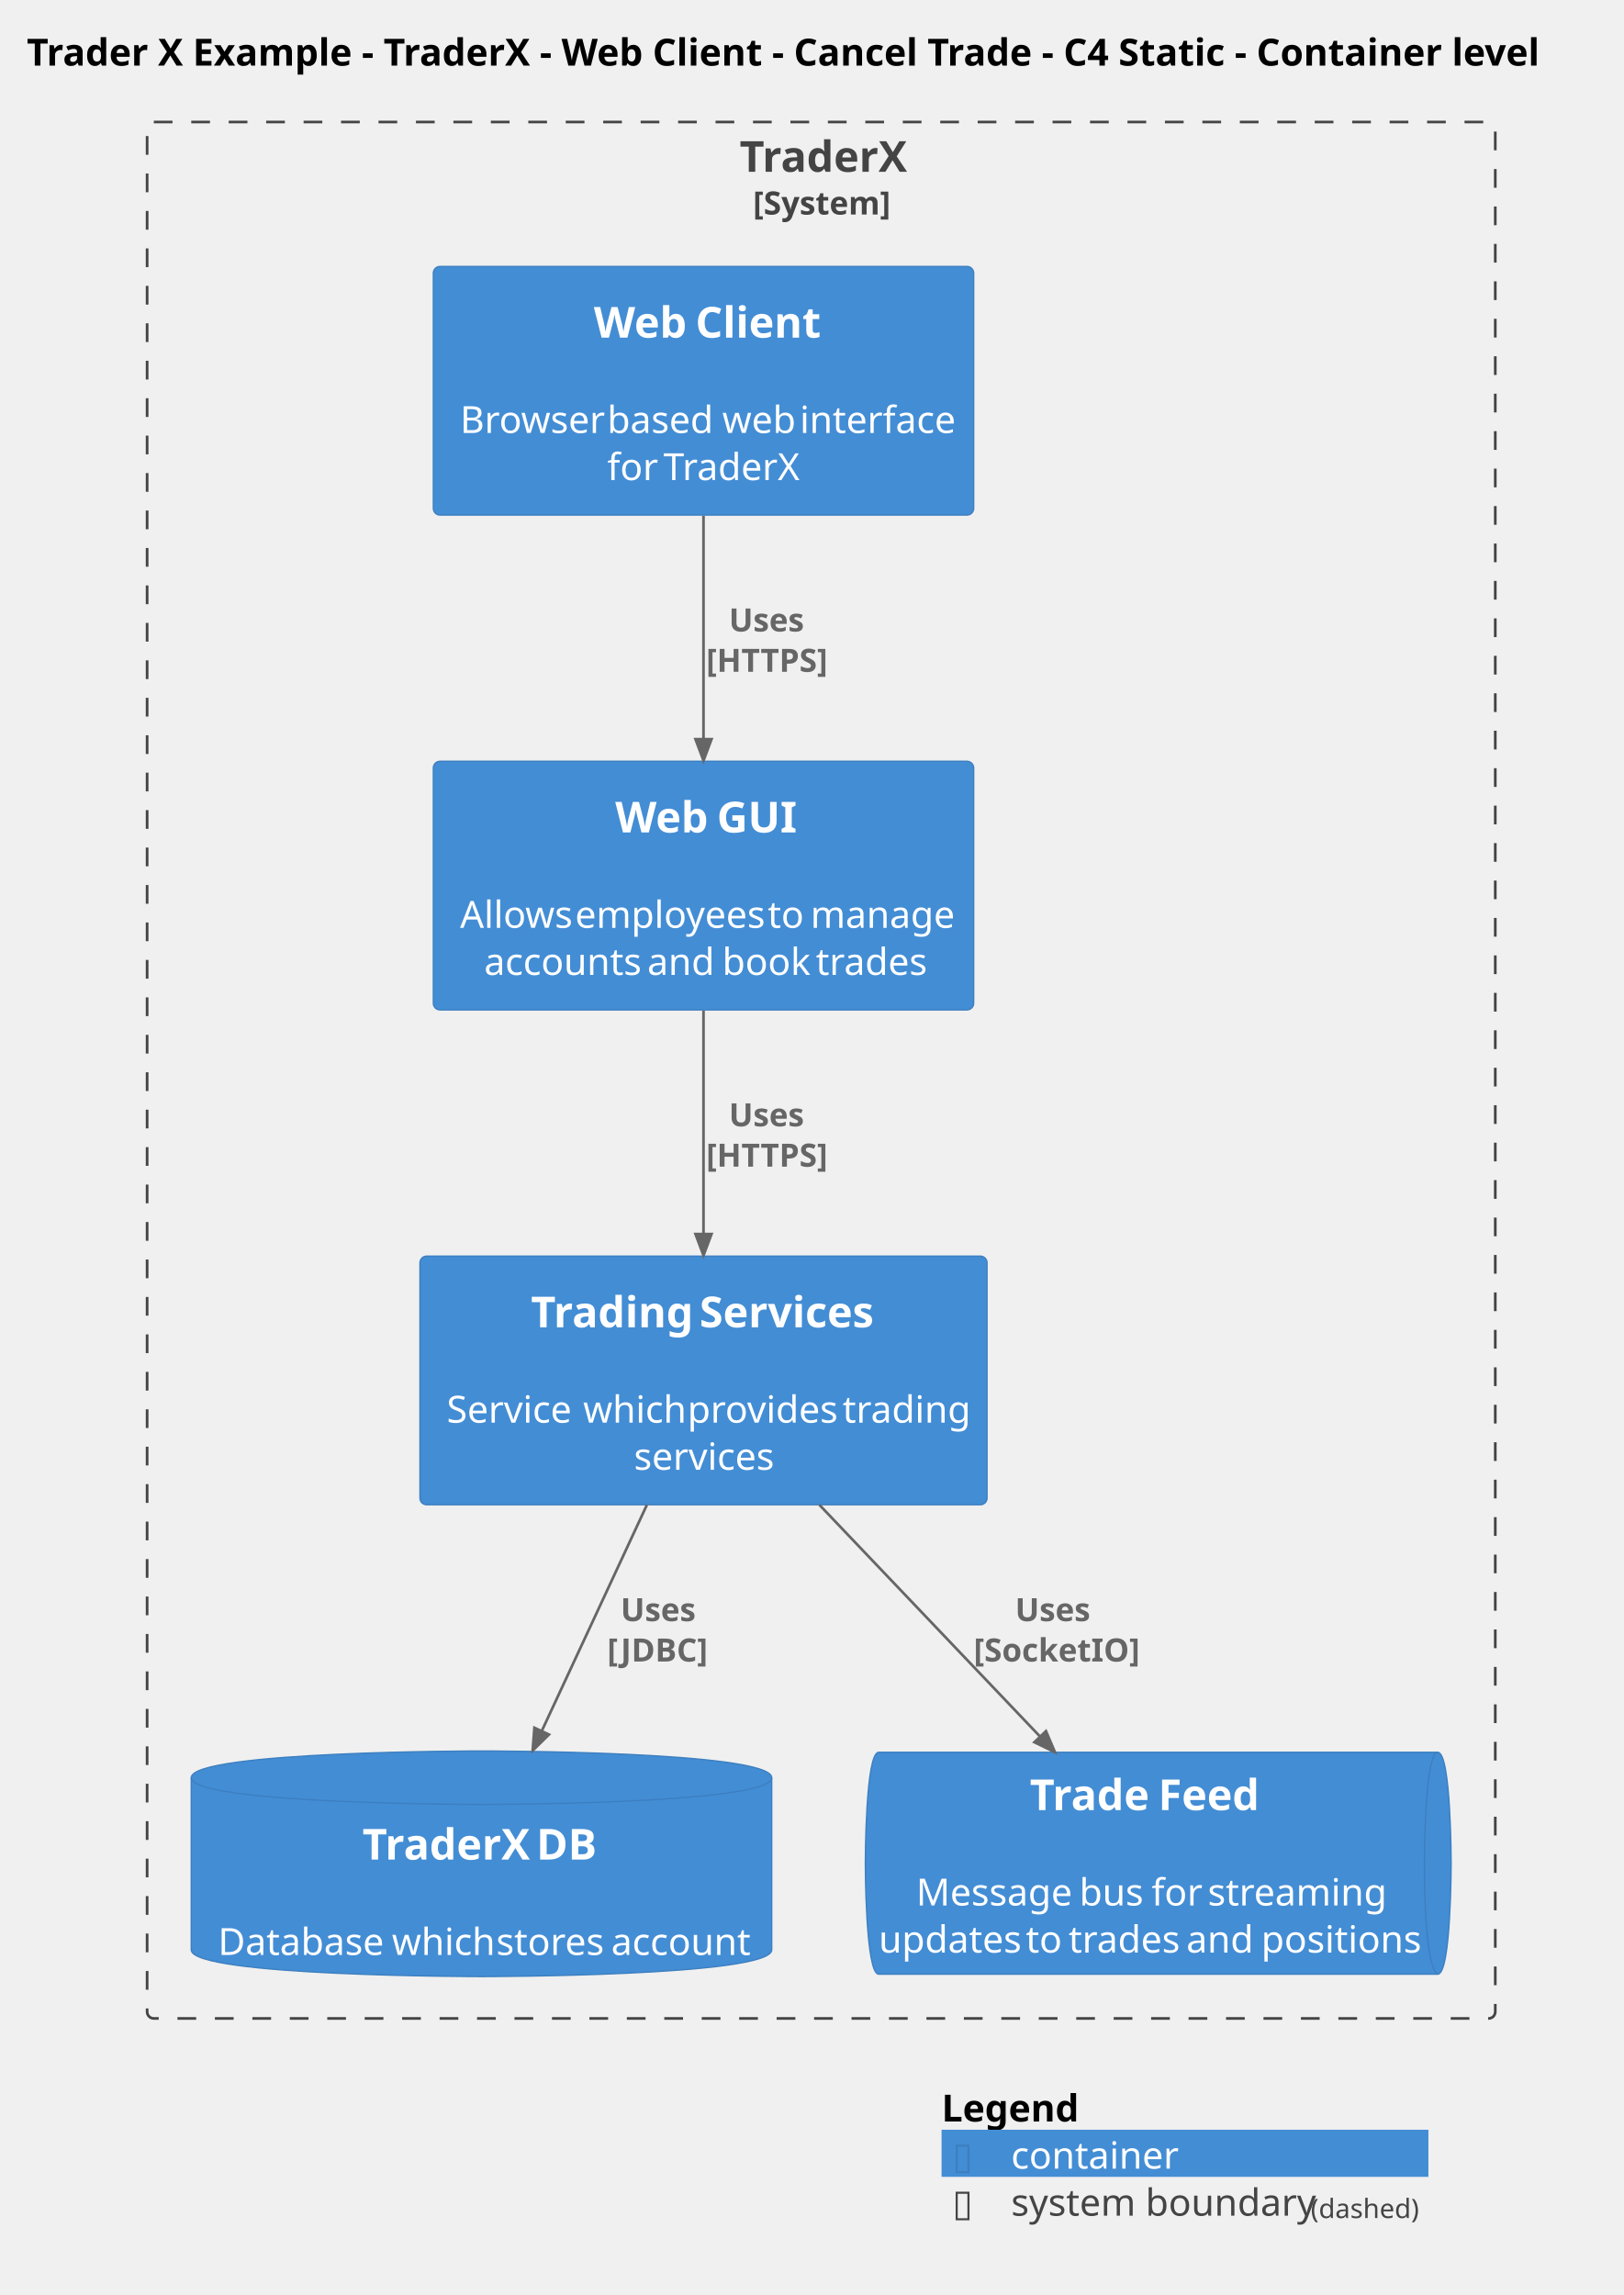
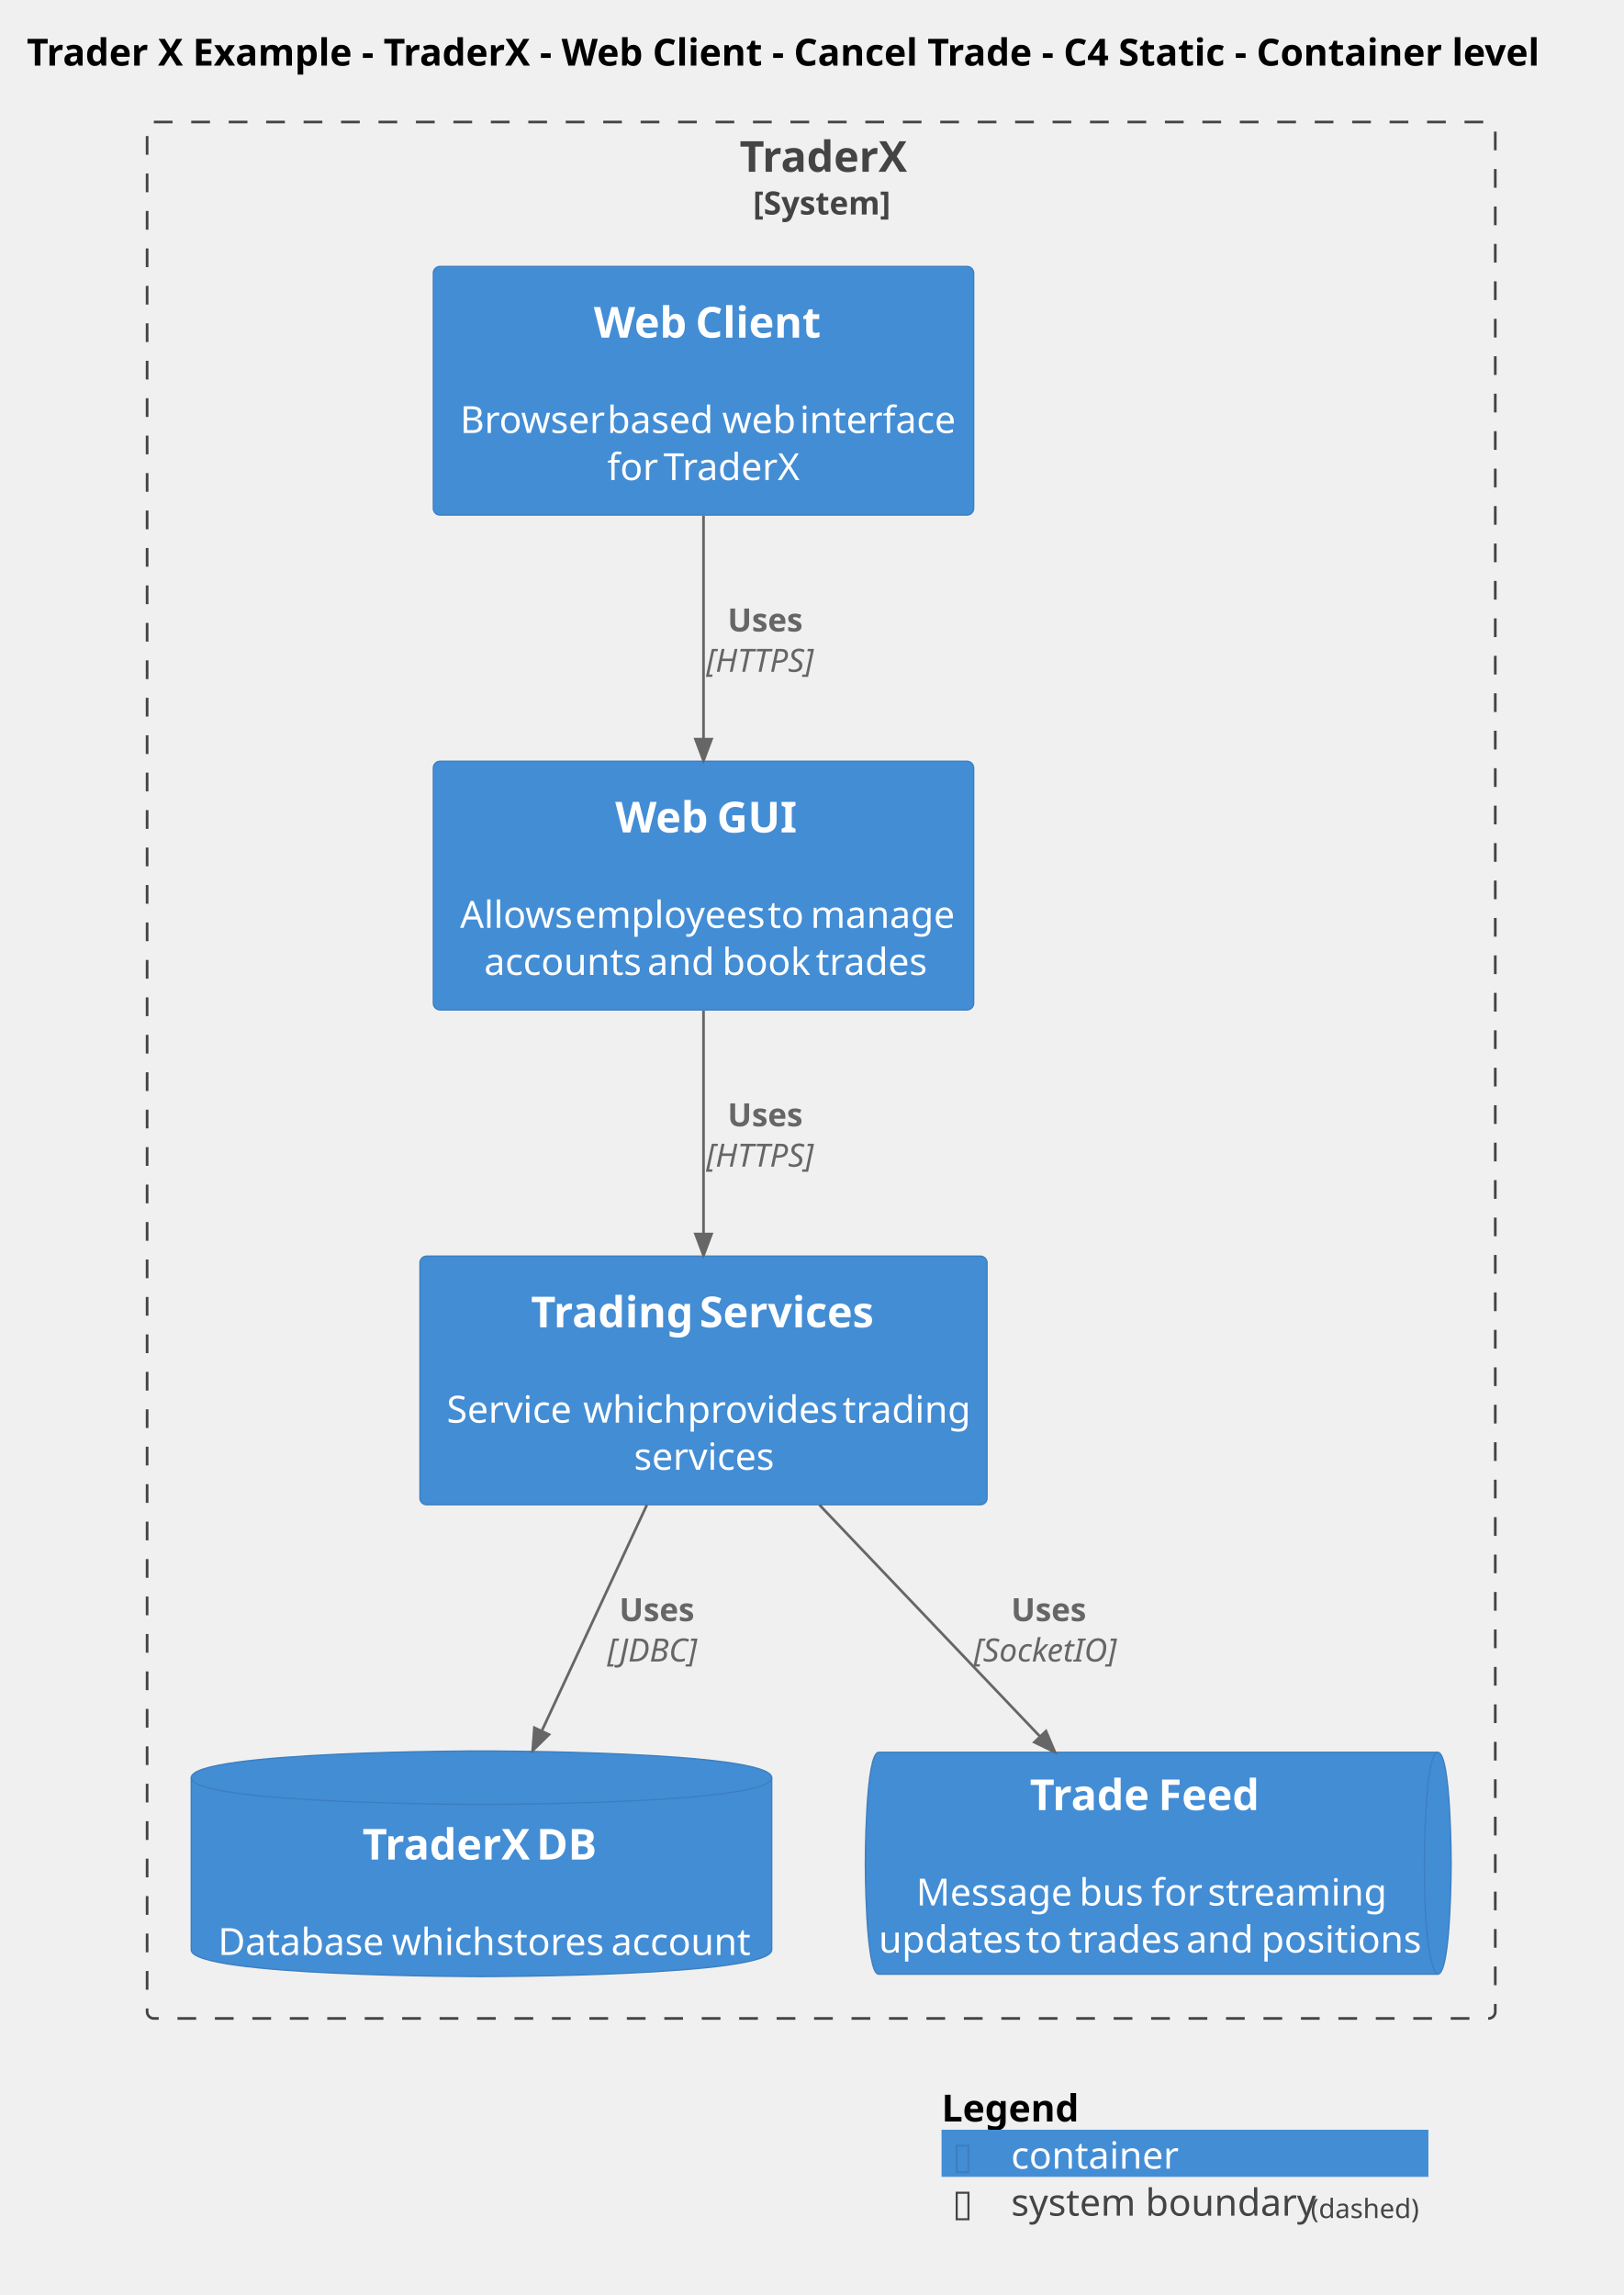
<svg xmlns="http://www.w3.org/2000/svg" contentStyleType="text/css" height="858px" preserveAspectRatio="none" style="width:607px;height:858px;background:#FFFFFF;" version="1.1" viewBox="0 0 607 858" width="607px" zoomAndPan="magnify">
  <defs />
  <g>
    <text fill="#000000" font-family="sans-serif" font-size="14" font-weight="bold" lengthAdjust="spacing" textLength="579" x="10" y="24.533">Trader X Example - TraderX - Web Client - Cancel Trade - C4 Static - Container level</text>
    <g id="cluster_TraderXExample.SoftwareSystems.TraderX">
      <rect fill="none" height="709" rx="2.5" ry="2.5" style="stroke:#444444;stroke-width:1.0;stroke-dasharray:7.0,7.0;" width="504" x="55" y="45.609" />
      <text fill="#444444" font-family="sans-serif" font-size="16" font-weight="bold" lengthAdjust="spacing" textLength="61" x="276.5" y="64.219">TraderX</text>
      <text fill="#444444" font-family="sans-serif" font-size="12" font-weight="bold" lengthAdjust="spacing" textLength="51" x="281.5" y="80.191">[System]</text>
    </g>
    <g id="elem_TraderXExample.SoftwareSystems.TraderX.Containers.WebClient">
      <rect fill="#438DD5" height="92.953" rx="2.5" ry="2.5" style="stroke:#3C7FC0;stroke-width:0.5;" width="202" x="162" y="99.609" />
      <text fill="#FFFFFF" font-family="sans-serif" font-size="16" font-weight="bold" lengthAdjust="spacing" textLength="34" x="222" y="126.219">Web</text>
      <text fill="#FFFFFF" font-family="sans-serif" font-size="16" font-weight="bold" lengthAdjust="spacing" textLength="4" x="256" y="126.219"> </text>
      <text fill="#FFFFFF" font-family="sans-serif" font-size="16" font-weight="bold" lengthAdjust="spacing" textLength="44" x="260" y="126.219">Client</text>
      <text fill="#FFFFFF" font-family="sans-serif" font-size="14" lengthAdjust="spacing" textLength="4" x="261" y="144.268"> </text>
      <text fill="#FFFFFF" font-family="sans-serif" font-size="14" lengthAdjust="spacing" textLength="51" x="172" y="161.877">Browser</text>
      <text fill="#FFFFFF" font-family="sans-serif" font-size="14" lengthAdjust="spacing" textLength="4" x="223" y="161.877"> </text>
      <text fill="#FFFFFF" font-family="sans-serif" font-size="14" lengthAdjust="spacing" textLength="39" x="227" y="161.877">based</text>
      <text fill="#FFFFFF" font-family="sans-serif" font-size="14" lengthAdjust="spacing" textLength="4" x="266" y="161.877"> </text>
      <text fill="#FFFFFF" font-family="sans-serif" font-size="14" lengthAdjust="spacing" textLength="25" x="270" y="161.877">web</text>
      <text fill="#FFFFFF" font-family="sans-serif" font-size="14" lengthAdjust="spacing" textLength="4" x="295" y="161.877"> </text>
      <text fill="#FFFFFF" font-family="sans-serif" font-size="14" lengthAdjust="spacing" textLength="55" x="299" y="161.877">interface</text>
      <text fill="#FFFFFF" font-family="sans-serif" font-size="14" lengthAdjust="spacing" textLength="17" x="227" y="179.486">for</text>
      <text fill="#FFFFFF" font-family="sans-serif" font-size="14" lengthAdjust="spacing" textLength="4" x="244" y="179.486"> </text>
      <text fill="#FFFFFF" font-family="sans-serif" font-size="14" lengthAdjust="spacing" textLength="51" x="248" y="179.486">TraderX</text>
    </g>
    <g id="elem_TraderXExample.SoftwareSystems.TraderX.Containers.WebGUI">
      <rect fill="#438DD5" height="92.953" rx="2.5" ry="2.5" style="stroke:#3C7FC0;stroke-width:0.5;" width="202" x="162" y="284.609" />
      <text fill="#FFFFFF" font-family="sans-serif" font-size="16" font-weight="bold" lengthAdjust="spacing" textLength="34" x="230" y="311.219">Web</text>
      <text fill="#FFFFFF" font-family="sans-serif" font-size="16" font-weight="bold" lengthAdjust="spacing" textLength="4" x="264" y="311.219"> </text>
      <text fill="#FFFFFF" font-family="sans-serif" font-size="16" font-weight="bold" lengthAdjust="spacing" textLength="28" x="268" y="311.219">GUI</text>
      <text fill="#FFFFFF" font-family="sans-serif" font-size="14" lengthAdjust="spacing" textLength="4" x="261" y="329.268"> </text>
      <text fill="#FFFFFF" font-family="sans-serif" font-size="14" lengthAdjust="spacing" textLength="39" x="172" y="346.877">Allows</text>
      <text fill="#FFFFFF" font-family="sans-serif" font-size="14" lengthAdjust="spacing" textLength="4" x="211" y="346.877"> </text>
      <text fill="#FFFFFF" font-family="sans-serif" font-size="14" lengthAdjust="spacing" textLength="68" x="215" y="346.877">employees</text>
      <text fill="#FFFFFF" font-family="sans-serif" font-size="14" lengthAdjust="spacing" textLength="4" x="283" y="346.877"> </text>
      <text fill="#FFFFFF" font-family="sans-serif" font-size="14" lengthAdjust="spacing" textLength="12" x="287" y="346.877">to</text>
      <text fill="#FFFFFF" font-family="sans-serif" font-size="14" lengthAdjust="spacing" textLength="4" x="299" y="346.877"> </text>
      <text fill="#FFFFFF" font-family="sans-serif" font-size="14" lengthAdjust="spacing" textLength="51" x="303" y="346.877">manage</text>
      <text fill="#FFFFFF" font-family="sans-serif" font-size="14" lengthAdjust="spacing" textLength="57" x="181" y="364.486">accounts</text>
      <text fill="#FFFFFF" font-family="sans-serif" font-size="14" lengthAdjust="spacing" textLength="4" x="238" y="364.486"> </text>
      <text fill="#FFFFFF" font-family="sans-serif" font-size="14" lengthAdjust="spacing" textLength="24" x="242" y="364.486">and</text>
      <text fill="#FFFFFF" font-family="sans-serif" font-size="14" lengthAdjust="spacing" textLength="4" x="266" y="364.486"> </text>
      <text fill="#FFFFFF" font-family="sans-serif" font-size="14" lengthAdjust="spacing" textLength="31" x="270" y="364.486">book</text>
      <text fill="#FFFFFF" font-family="sans-serif" font-size="14" lengthAdjust="spacing" textLength="4" x="301" y="364.486"> </text>
      <text fill="#FFFFFF" font-family="sans-serif" font-size="14" lengthAdjust="spacing" textLength="40" x="305" y="364.486">trades</text>
    </g>
    <g id="elem_TraderXExample.SoftwareSystems.TraderX.Containers.TradingServices">
      <rect fill="#438DD5" height="92.953" rx="2.5" ry="2.5" style="stroke:#3C7FC0;stroke-width:0.5;" width="212" x="157" y="469.609" />
      <text fill="#FFFFFF" font-family="sans-serif" font-size="16" font-weight="bold" lengthAdjust="spacing" textLength="59" x="198.5" y="496.219">Trading</text>
      <text fill="#FFFFFF" font-family="sans-serif" font-size="16" font-weight="bold" lengthAdjust="spacing" textLength="4" x="257.5" y="496.219"> </text>
      <text fill="#FFFFFF" font-family="sans-serif" font-size="16" font-weight="bold" lengthAdjust="spacing" textLength="66" x="261.5" y="496.219">Services</text>
      <text fill="#FFFFFF" font-family="sans-serif" font-size="14" lengthAdjust="spacing" textLength="4" x="261" y="514.268"> </text>
      <text fill="#FFFFFF" font-family="sans-serif" font-size="14" lengthAdjust="spacing" textLength="47" x="167" y="531.877">Service</text>
      <text fill="#FFFFFF" font-family="sans-serif" font-size="14" lengthAdjust="spacing" textLength="4" x="214" y="531.877"> </text>
      <text fill="#FFFFFF" font-family="sans-serif" font-size="14" lengthAdjust="spacing" textLength="35" x="218" y="531.877">which</text>
      <text fill="#FFFFFF" font-family="sans-serif" font-size="14" lengthAdjust="spacing" textLength="4" x="253" y="531.877"> </text>
      <text fill="#FFFFFF" font-family="sans-serif" font-size="14" lengthAdjust="spacing" textLength="54" x="257" y="531.877">provides</text>
      <text fill="#FFFFFF" font-family="sans-serif" font-size="14" lengthAdjust="spacing" textLength="4" x="311" y="531.877"> </text>
      <text fill="#FFFFFF" font-family="sans-serif" font-size="14" lengthAdjust="spacing" textLength="44" x="315" y="531.877">trading</text>
      <text fill="#FFFFFF" font-family="sans-serif" font-size="14" lengthAdjust="spacing" textLength="52" x="237" y="549.486">services</text>
    </g>
    <g id="elem_TraderXExample.SoftwareSystems.TraderX.Containers.TraderXDB">
      <path d="M71.5,664.609 C71.5,654.609 180,654.609 180,654.609 C180,654.609 288.5,654.609 288.5,664.609 L288.5,728.953 C288.5,738.953 180,738.953 180,738.953 C180,738.953 71.5,738.953 71.5,728.953 L71.5,664.609 " fill="#438DD5" style="stroke:#3C7FC0;stroke-width:0.5;" />
      <path d="M71.5,664.609 C71.5,674.609 180,674.609 180,674.609 C180,674.609 288.5,674.609 288.5,664.609 " fill="none" style="stroke:#3C7FC0;stroke-width:0.5;" />
      <text fill="#FFFFFF" font-family="sans-serif" font-size="16" font-weight="bold" lengthAdjust="spacing" textLength="61" x="135.5" y="695.219">TraderX</text>
      <text fill="#FFFFFF" font-family="sans-serif" font-size="16" font-weight="bold" lengthAdjust="spacing" textLength="4" x="196.5" y="695.219"> </text>
      <text fill="#FFFFFF" font-family="sans-serif" font-size="16" font-weight="bold" lengthAdjust="spacing" textLength="24" x="200.5" y="695.219">DB</text>
      <text fill="#FFFFFF" font-family="sans-serif" font-size="14" lengthAdjust="spacing" textLength="4" x="178" y="713.268"> </text>
      <text fill="#FFFFFF" font-family="sans-serif" font-size="14" lengthAdjust="spacing" textLength="61" x="81.5" y="730.877">Database</text>
      <text fill="#FFFFFF" font-family="sans-serif" font-size="14" lengthAdjust="spacing" textLength="4" x="142.5" y="730.877"> </text>
      <text fill="#FFFFFF" font-family="sans-serif" font-size="14" lengthAdjust="spacing" textLength="35" x="146.5" y="730.877">which</text>
      <text fill="#FFFFFF" font-family="sans-serif" font-size="14" lengthAdjust="spacing" textLength="4" x="181.5" y="730.877"> </text>
      <text fill="#FFFFFF" font-family="sans-serif" font-size="14" lengthAdjust="spacing" textLength="39" x="185.5" y="730.877">stores</text>
      <text fill="#FFFFFF" font-family="sans-serif" font-size="14" lengthAdjust="spacing" textLength="4" x="224.5" y="730.877"> </text>
      <text fill="#FFFFFF" font-family="sans-serif" font-size="14" lengthAdjust="spacing" textLength="50" x="228.5" y="730.877">account</text>
    </g>
    <g id="elem_TraderXExample.SoftwareSystems.TraderX.Containers.TradeFeed">
      <path d="M328.5,655.109 L537.5,655.109 C542.5,655.109 542.5,696.586 542.5,696.586 C542.5,696.586 542.5,738.062 537.5,738.062 L328.5,738.062 C323.5,738.062 323.5,696.586 323.5,696.586 C323.5,696.586 323.5,655.109 328.5,655.109 " fill="#438DD5" style="stroke:#3C7FC0;stroke-width:0.5;" />
      <path d="M537.5,655.109 C532.5,655.109 532.5,696.586 532.5,696.586 C532.5,738.062 537.5,738.062 537.5,738.062 " fill="none" style="stroke:#3C7FC0;stroke-width:0.5;" />
      <text fill="#FFFFFF" font-family="sans-serif" font-size="16" font-weight="bold" lengthAdjust="spacing" textLength="44" x="385" y="676.719">Trade</text>
      <text fill="#FFFFFF" font-family="sans-serif" font-size="16" font-weight="bold" lengthAdjust="spacing" textLength="4" x="429" y="676.719"> </text>
      <text fill="#FFFFFF" font-family="sans-serif" font-size="16" font-weight="bold" lengthAdjust="spacing" textLength="38" x="433" y="676.719">Feed</text>
      <text fill="#FFFFFF" font-family="sans-serif" font-size="14" lengthAdjust="spacing" textLength="4" x="426" y="694.768"> </text>
      <text fill="#FFFFFF" font-family="sans-serif" font-size="14" lengthAdjust="spacing" textLength="57" x="342.5" y="712.377">Message</text>
      <text fill="#FFFFFF" font-family="sans-serif" font-size="14" lengthAdjust="spacing" textLength="4" x="399.5" y="712.377"> </text>
      <text fill="#FFFFFF" font-family="sans-serif" font-size="14" lengthAdjust="spacing" textLength="23" x="403.5" y="712.377">bus</text>
      <text fill="#FFFFFF" font-family="sans-serif" font-size="14" lengthAdjust="spacing" textLength="4" x="426.5" y="712.377"> </text>
      <text fill="#FFFFFF" font-family="sans-serif" font-size="14" lengthAdjust="spacing" textLength="17" x="430.5" y="712.377">for</text>
      <text fill="#FFFFFF" font-family="sans-serif" font-size="14" lengthAdjust="spacing" textLength="4" x="447.5" y="712.377"> </text>
      <text fill="#FFFFFF" font-family="sans-serif" font-size="14" lengthAdjust="spacing" textLength="62" x="451.5" y="712.377">streaming</text>
      <text fill="#FFFFFF" font-family="sans-serif" font-size="14" lengthAdjust="spacing" textLength="51" x="328.5" y="729.986">updates</text>
      <text fill="#FFFFFF" font-family="sans-serif" font-size="14" lengthAdjust="spacing" textLength="4" x="379.5" y="729.986"> </text>
      <text fill="#FFFFFF" font-family="sans-serif" font-size="14" lengthAdjust="spacing" textLength="12" x="383.5" y="729.986">to</text>
      <text fill="#FFFFFF" font-family="sans-serif" font-size="14" lengthAdjust="spacing" textLength="4" x="395.5" y="729.986"> </text>
      <text fill="#FFFFFF" font-family="sans-serif" font-size="14" lengthAdjust="spacing" textLength="40" x="399.5" y="729.986">trades</text>
      <text fill="#FFFFFF" font-family="sans-serif" font-size="14" lengthAdjust="spacing" textLength="4" x="439.5" y="729.986"> </text>
      <text fill="#FFFFFF" font-family="sans-serif" font-size="14" lengthAdjust="spacing" textLength="24" x="443.5" y="729.986">and</text>
      <text fill="#FFFFFF" font-family="sans-serif" font-size="14" lengthAdjust="spacing" textLength="4" x="467.5" y="729.986"> </text>
      <text fill="#FFFFFF" font-family="sans-serif" font-size="14" lengthAdjust="spacing" textLength="56" x="471.5" y="729.986">positions</text>
    </g>
    <g id="link_TraderXExample.SoftwareSystems.TraderX.Containers.WebClient_TraderXExample.SoftwareSystems.TraderX.Containers.WebGUI">
      <path d="M263,192.819 C263,220.769 263,248.389 263,276.349 " fill="none" id="TraderXExample.SoftwareSystems.TraderX.Containers.WebClient-to-TraderXExample.SoftwareSystems.TraderX.Containers.WebGUI" style="stroke:#666666;stroke-width:1.0;" />
      <polygon fill="#666666" points="263,284.349,266,276.349,260,276.349,263,284.349" style="stroke:#666666;stroke-width:1.0;" />
-       <text fill="#666666" font-family="sans-serif" font-size="12" font-weight="bold" lengthAdjust="spacing" textLength="29" x="272.5" y="236.066">Uses</text>
-       <text fill="#666666" font-family="sans-serif" font-size="12" font-weight="bold" lengthAdjust="spacing" textLength="46" x="264" y="251.16">[HTTPS]</text>
+       <text fill="#666666" font-family="sans-serif" font-size="12" font-weight="bold" lengthAdjust="spacing" textLength="29" x="272" y="236.066">Uses</text>
+       <text fill="#666666" font-family="sans-serif" font-size="12" font-style="italic" lengthAdjust="spacing" textLength="45" x="264" y="251.16">[HTTPS]</text>
    </g>
    <g id="link_TraderXExample.SoftwareSystems.TraderX.Containers.WebGUI_TraderXExample.SoftwareSystems.TraderX.Containers.TradingServices">
      <path d="M263,377.819 C263,405.769 263,433.389 263,461.349 " fill="none" id="TraderXExample.SoftwareSystems.TraderX.Containers.WebGUI-to-TraderXExample.SoftwareSystems.TraderX.Containers.TradingServices" style="stroke:#666666;stroke-width:1.0;" />
      <polygon fill="#666666" points="263,469.349,266,461.349,260,461.349,263,469.349" style="stroke:#666666;stroke-width:1.0;" />
-       <text fill="#666666" font-family="sans-serif" font-size="12" font-weight="bold" lengthAdjust="spacing" textLength="29" x="272.5" y="421.066">Uses</text>
-       <text fill="#666666" font-family="sans-serif" font-size="12" font-weight="bold" lengthAdjust="spacing" textLength="46" x="264" y="436.16">[HTTPS]</text>
+       <text fill="#666666" font-family="sans-serif" font-size="12" font-weight="bold" lengthAdjust="spacing" textLength="29" x="272" y="421.066">Uses</text>
+       <text fill="#666666" font-family="sans-serif" font-size="12" font-style="italic" lengthAdjust="spacing" textLength="45" x="264" y="436.16">[HTTPS]</text>
    </g>
    <g id="link_TraderXExample.SoftwareSystems.TraderX.Containers.TradingServices_TraderXExample.SoftwareSystems.TraderX.Containers.TraderXDB">
      <path d="M241.84,562.609 C228.68,590.919 215.275,619.766 202.505,647.206 " fill="none" id="TraderXExample.SoftwareSystems.TraderX.Containers.TradingServices-to-TraderXExample.SoftwareSystems.TraderX.Containers.TraderXDB" style="stroke:#666666;stroke-width:1.0;" />
      <polygon fill="#666666" points="199.13,654.459,205.225,648.472,199.786,645.941,199.13,654.459" style="stroke:#666666;stroke-width:1.0;" />
-       <text fill="#666666" font-family="sans-serif" font-size="12" font-weight="bold" lengthAdjust="spacing" textLength="29" x="232" y="606.066">Uses</text>
-       <text fill="#666666" font-family="sans-serif" font-size="12" font-weight="bold" lengthAdjust="spacing" textLength="39" x="227" y="621.16">[JDBC]</text>
+       <text fill="#666666" font-family="sans-serif" font-size="12" font-weight="bold" lengthAdjust="spacing" textLength="29" x="231.5" y="606.066">Uses</text>
+       <text fill="#666666" font-family="sans-serif" font-size="12" font-style="italic" lengthAdjust="spacing" textLength="38" x="227" y="621.16">[JDBC]</text>
    </g>
    <g id="link_TraderXExample.SoftwareSystems.TraderX.Containers.TradingServices_TraderXExample.SoftwareSystems.TraderX.Containers.TradeFeed">
      <path d="M306.34,562.609 C333.49,591.119 362.653,621.746 388.863,649.266 " fill="none" id="TraderXExample.SoftwareSystems.TraderX.Containers.TradingServices-to-TraderXExample.SoftwareSystems.TraderX.Containers.TradeFeed" style="stroke:#666666;stroke-width:1.0;" />
      <polygon fill="#666666" points="394.38,655.059,391.035,647.197,386.69,651.335,394.38,655.059" style="stroke:#666666;stroke-width:1.0;" />
-       <text fill="#666666" font-family="sans-serif" font-size="12" font-weight="bold" lengthAdjust="spacing" textLength="29" x="379.5" y="606.066">Uses</text>
-       <text fill="#666666" font-family="sans-serif" font-size="12" font-weight="bold" lengthAdjust="spacing" textLength="60" x="364" y="621.16">[SocketIO]</text>
+       <text fill="#666666" font-family="sans-serif" font-size="12" font-weight="bold" lengthAdjust="spacing" textLength="29" x="378" y="606.066">Uses</text>
+       <text fill="#666666" font-family="sans-serif" font-size="12" font-style="italic" lengthAdjust="spacing" textLength="57" x="364" y="621.16">[SocketIO]</text>
    </g>
    <rect fill="none" height="17.609" style="stroke:none;stroke-width:1.0;" width="182" x="352" y="778.609" />
    <text fill="#000000" font-family="sans-serif" font-size="14" font-weight="bold" lengthAdjust="spacing" textLength="53" x="352" y="793.143">Legend</text>
    <text fill="#FFFFFF" font-family="sans-serif" font-size="14" lengthAdjust="spacing" textLength="4" x="405" y="793.143"> </text>
    <rect fill="#438DD5" height="17.609" style="stroke:none;stroke-width:1.0;" width="182" x="352" y="796.219" />
    <text fill="#3C7FC0" font-family="sans-serif" font-size="14" lengthAdjust="spacing" textLength="14" x="356" y="810.752">▯</text>
    <text fill="#FFFFFF" font-family="sans-serif" font-size="14" lengthAdjust="spacing" textLength="4" x="370" y="810.752"> </text>
    <text fill="#FFFFFF" font-family="sans-serif" font-size="14" lengthAdjust="spacing" textLength="59" x="378" y="810.752">container</text>
    <text fill="#FFFFFF" font-family="sans-serif" font-size="14" lengthAdjust="spacing" textLength="4" x="441" y="810.752"> </text>
    <rect fill="none" height="17.609" style="stroke:none;stroke-width:1.0;" width="182" x="352" y="813.828" />
    <text fill="#444444" font-family="sans-serif" font-size="14" lengthAdjust="spacing" textLength="14" x="356" y="828.361">▯</text>
    <text fill="#FFFFFF" font-family="sans-serif" font-size="14" lengthAdjust="spacing" textLength="4" x="370" y="828.361"> </text>
    <text fill="#444444" font-family="sans-serif" font-size="14" lengthAdjust="spacing" textLength="108" x="378" y="828.361">system boundary</text>
    <text fill="#444444" font-family="sans-serif" font-size="10" lengthAdjust="spacing" textLength="40" x="490" y="829.24">(dashed)</text>
    <text fill="#FFFFFF" font-family="sans-serif" font-size="14" lengthAdjust="spacing" textLength="4" x="530" y="828.361"> </text>
    <line style="stroke:none;stroke-width:1.0;" x1="352" x2="534" y1="778.609" y2="778.609" />
    <line style="stroke:none;stroke-width:1.0;" x1="352" x2="534" y1="796.219" y2="796.219" />
    <line style="stroke:none;stroke-width:1.0;" x1="352" x2="534" y1="813.828" y2="813.828" />
    <line style="stroke:none;stroke-width:1.0;" x1="352" x2="534" y1="831.438" y2="831.438" />
    <line style="stroke:none;stroke-width:1.0;" x1="352" x2="352" y1="778.609" y2="831.438" />
    <line style="stroke:none;stroke-width:1.0;" x1="534" x2="534" y1="778.609" y2="831.438" />
  </g>
</svg>
